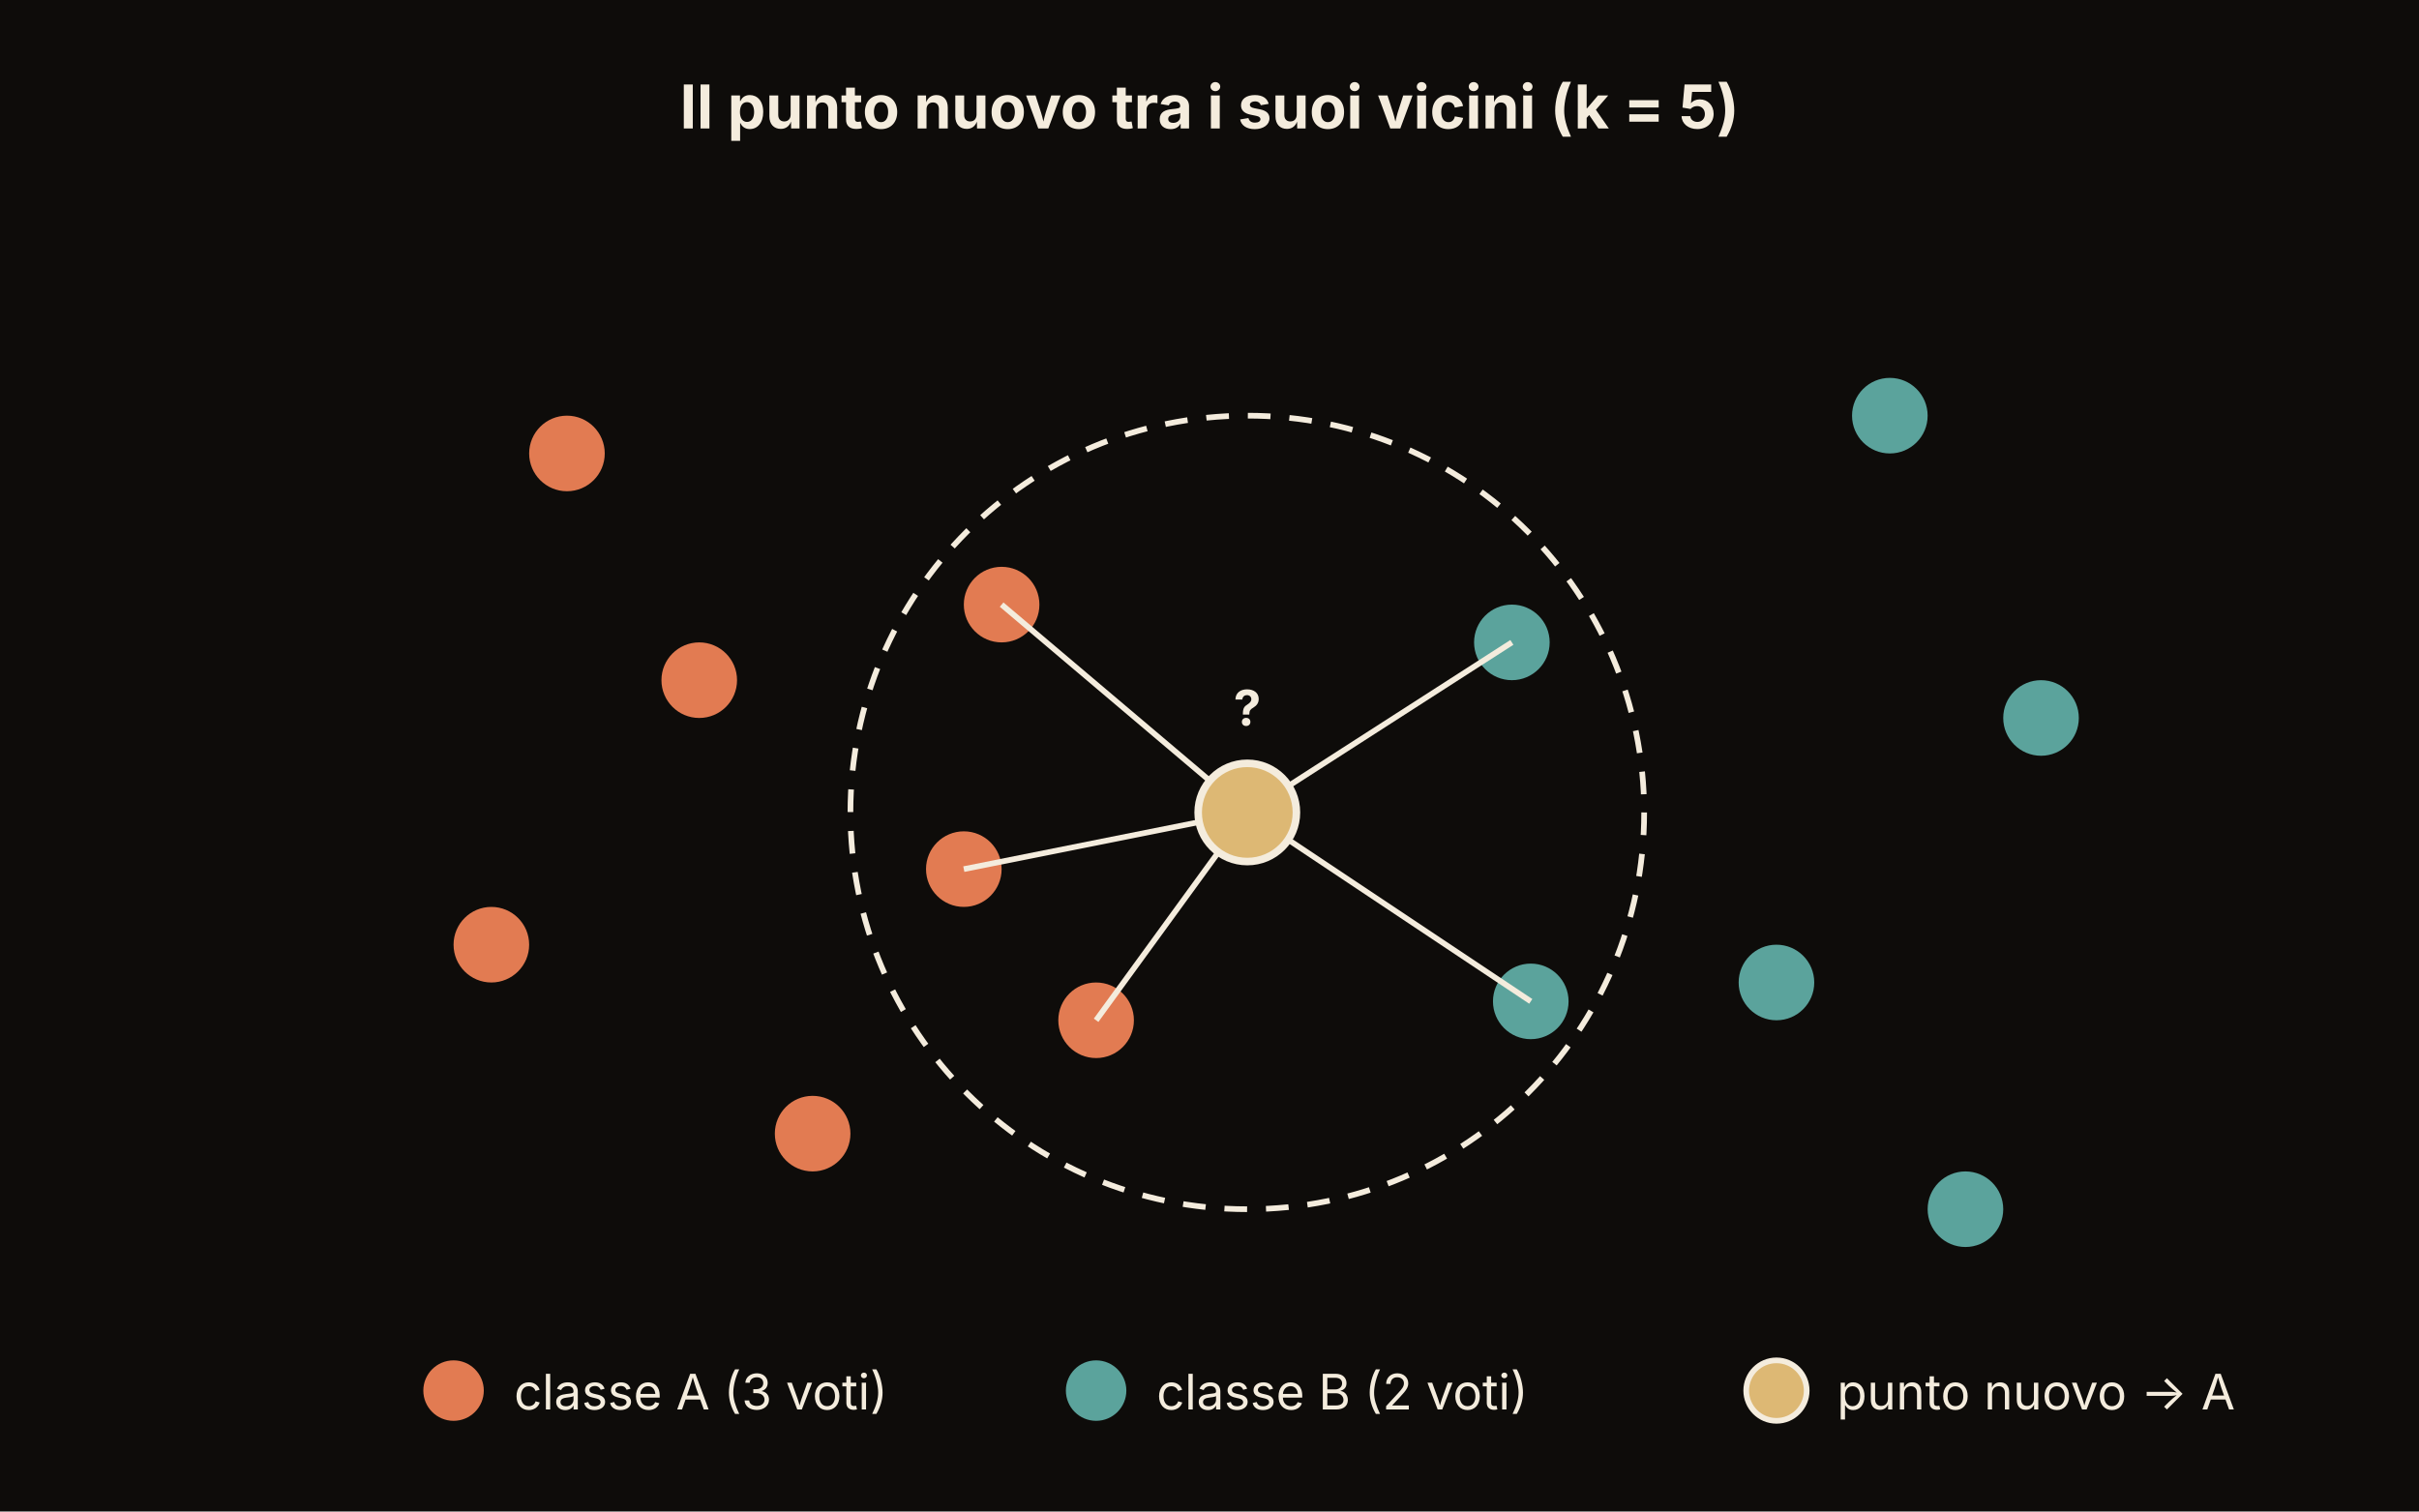
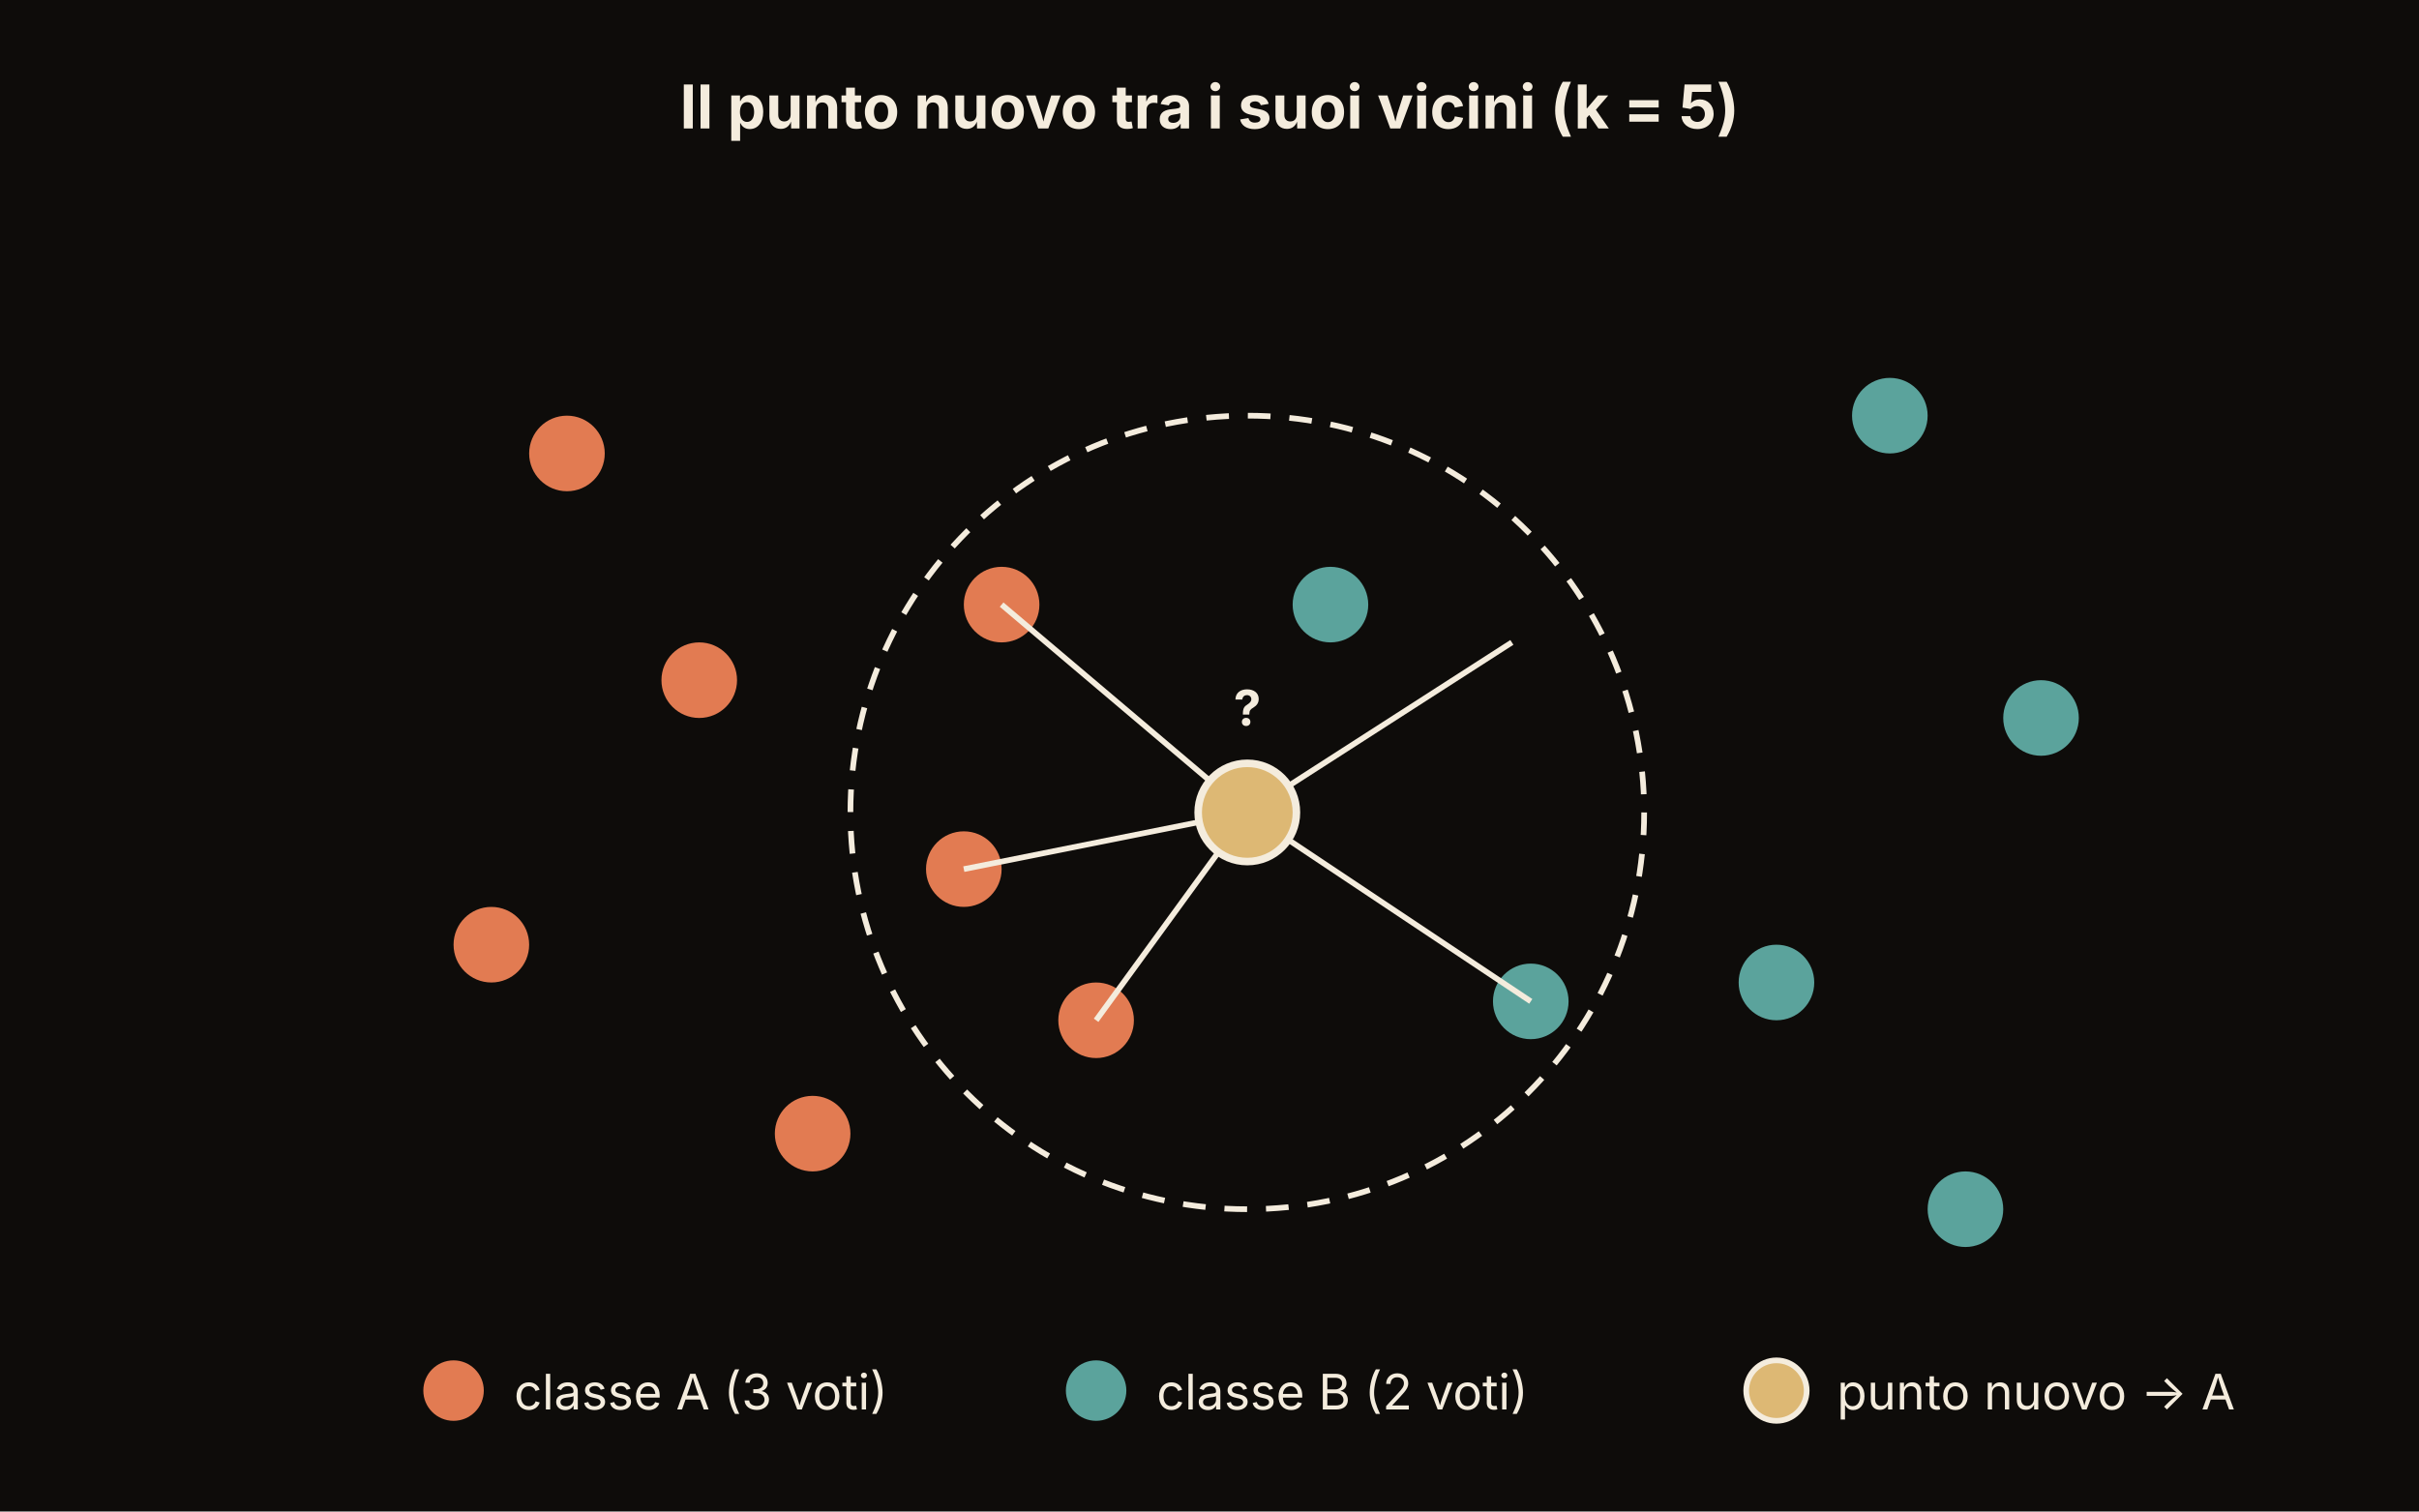
- <svg xmlns="http://www.w3.org/2000/svg" viewBox="0 0 640 400" width="100%" role="img" aria-label="Un punto nuovo classificato in base ai suoi cinque vicini più prossimi">
+ <svg xmlns="http://www.w3.org/2000/svg" viewBox="0 0 640 400" width="100%" role="img" aria-label="Un piano con punti di due classi già etichettati. Un punto nuovo, di classe ignota, è al centro di un cerchio che racchiude i suoi cinque vicini più prossimi: tre appartengono a una classe e due all'altra, e il punto nuovo riceve l'etichetta della maggioranza. Il più vicino di tutti, però, è uno dei due della minoranza, sicché con un vicino solo il verdetto sarebbe l'opposto.">
  <rect x="0" y="0" width="640" height="400" fill="#0E0C0A" />
  <text x="320" y="34" text-anchor="middle" font-family="Inter, system-ui, sans-serif" font-size="16" fill="#F4ECDD" font-weight="bold">Il punto nuovo tra i suoi vicini (k = 5)</text>
  <circle cx="330" cy="215" r="105" fill="none" stroke="#F4ECDD" stroke-width="1.5" stroke-dasharray="6 5" />
  <circle cx="150" cy="120" r="10" fill="#E27B52" />
  <circle cx="185" cy="180" r="10" fill="#E27B52" />
  <circle cx="130" cy="250" r="10" fill="#E27B52" />
  <circle cx="215" cy="300" r="10" fill="#E27B52" />
  <circle cx="265" cy="160" r="10" fill="#E27B52" />
  <circle cx="290" cy="270" r="10" fill="#E27B52" />
  <circle cx="255" cy="230" r="10" fill="#E27B52" />
  <circle cx="500" cy="110" r="10" fill="#5BA39C" />
  <circle cx="540" cy="190" r="10" fill="#5BA39C" />
  <circle cx="470" cy="260" r="10" fill="#5BA39C" />
  <circle cx="520" cy="320" r="10" fill="#5BA39C" />
-   <circle cx="400" cy="170" r="10" fill="#5BA39C" />
+   <circle cx="352" cy="160" r="10" fill="#5BA39C" />
  <circle cx="405" cy="265" r="10" fill="#5BA39C" />
  <line x1="330" y1="215" x2="265" y2="160" stroke="#F4ECDD" stroke-width="1.5" />
  <line x1="330" y1="215" x2="290" y2="270" stroke="#F4ECDD" stroke-width="1.5" />
  <line x1="330" y1="215" x2="255" y2="230" stroke="#F4ECDD" stroke-width="1.5" />
  <line x1="330" y1="215" x2="400" y2="170" stroke="#F4ECDD" stroke-width="1.5" />
  <line x1="330" y1="215" x2="405" y2="265" stroke="#F4ECDD" stroke-width="1.5" />
  <circle cx="330" cy="215" r="13" fill="#DDB874" stroke="#F4ECDD" stroke-width="2" />
  <text x="330" y="192" text-anchor="middle" font-family="Inter, system-ui, sans-serif" font-size="13" fill="#F4ECDD" font-weight="bold">?</text>
  <circle cx="120" cy="368" r="8" fill="#E27B52" />
  <text x="136" y="373" font-family="Inter, system-ui, sans-serif" font-size="13" fill="#F4ECDD">classe A (3 voti)</text>
  <circle cx="290" cy="368" r="8" fill="#5BA39C" />
  <text x="306" y="373" font-family="Inter, system-ui, sans-serif" font-size="13" fill="#F4ECDD">classe B (2 voti)</text>
  <circle cx="470" cy="368" r="8" fill="#DDB874" stroke="#F4ECDD" stroke-width="1.5" />
  <text x="486" y="373" font-family="Inter, system-ui, sans-serif" font-size="13" fill="#F4ECDD">punto nuovo → A</text>
</svg>
